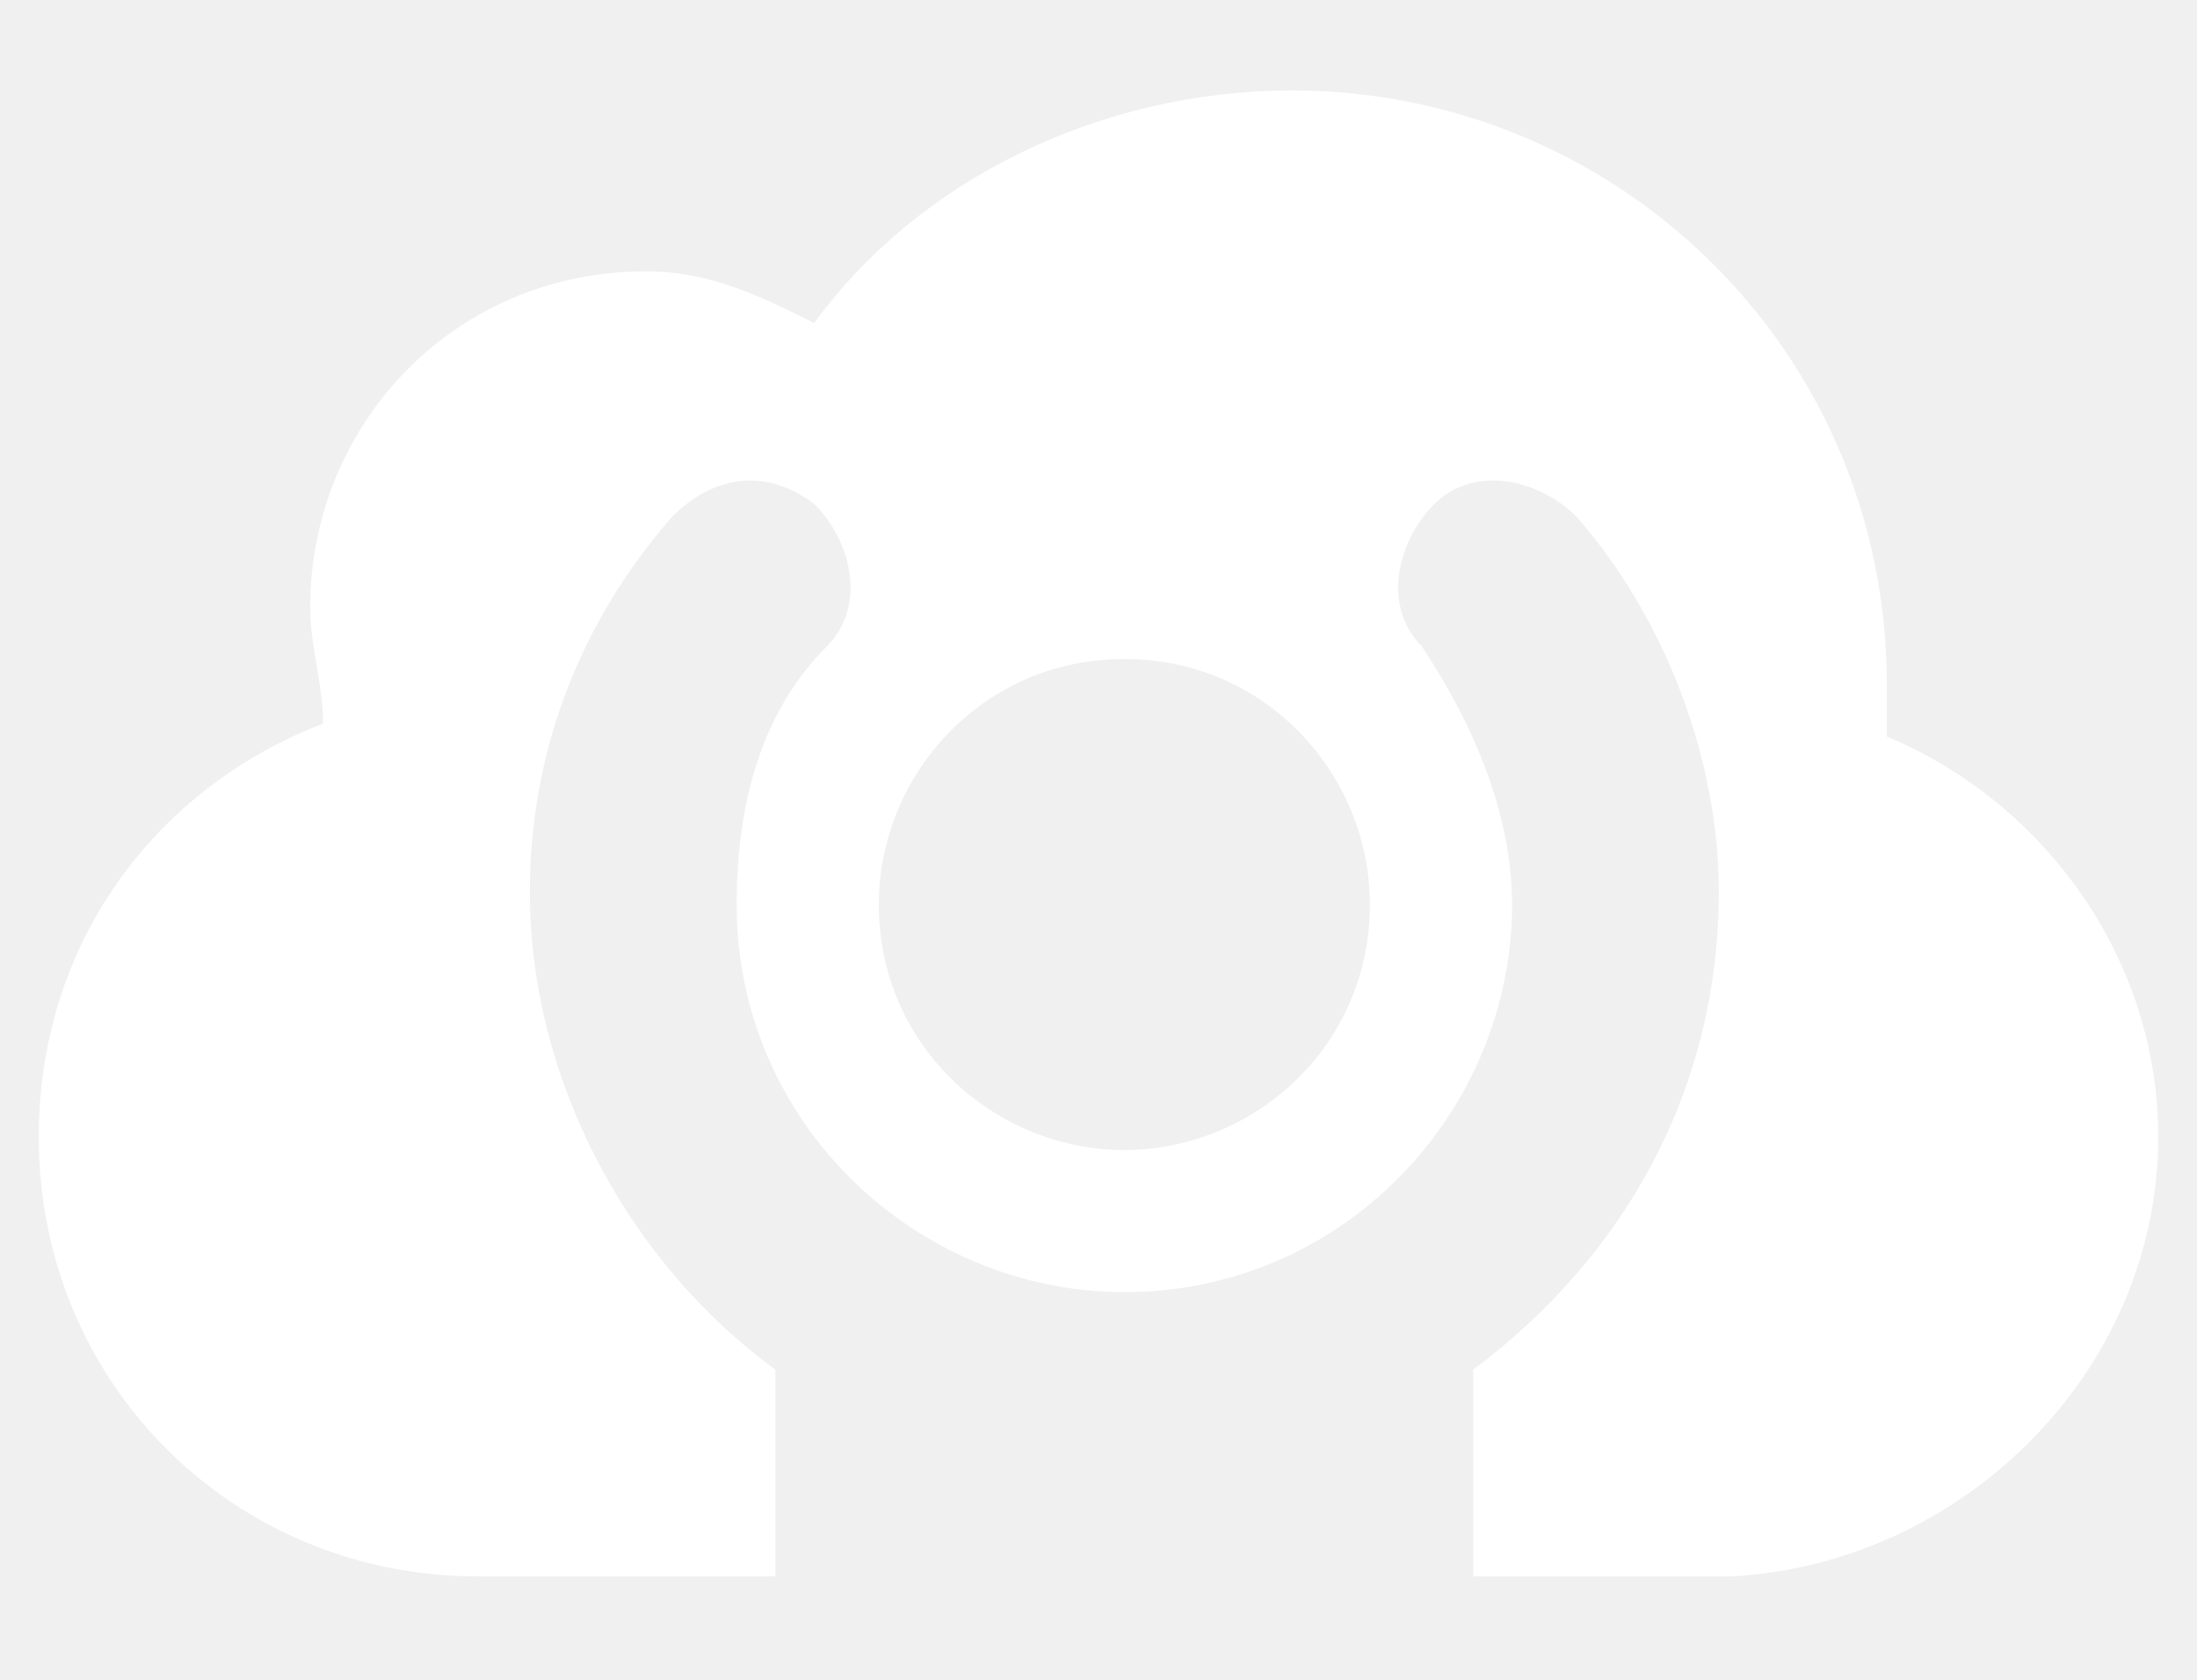
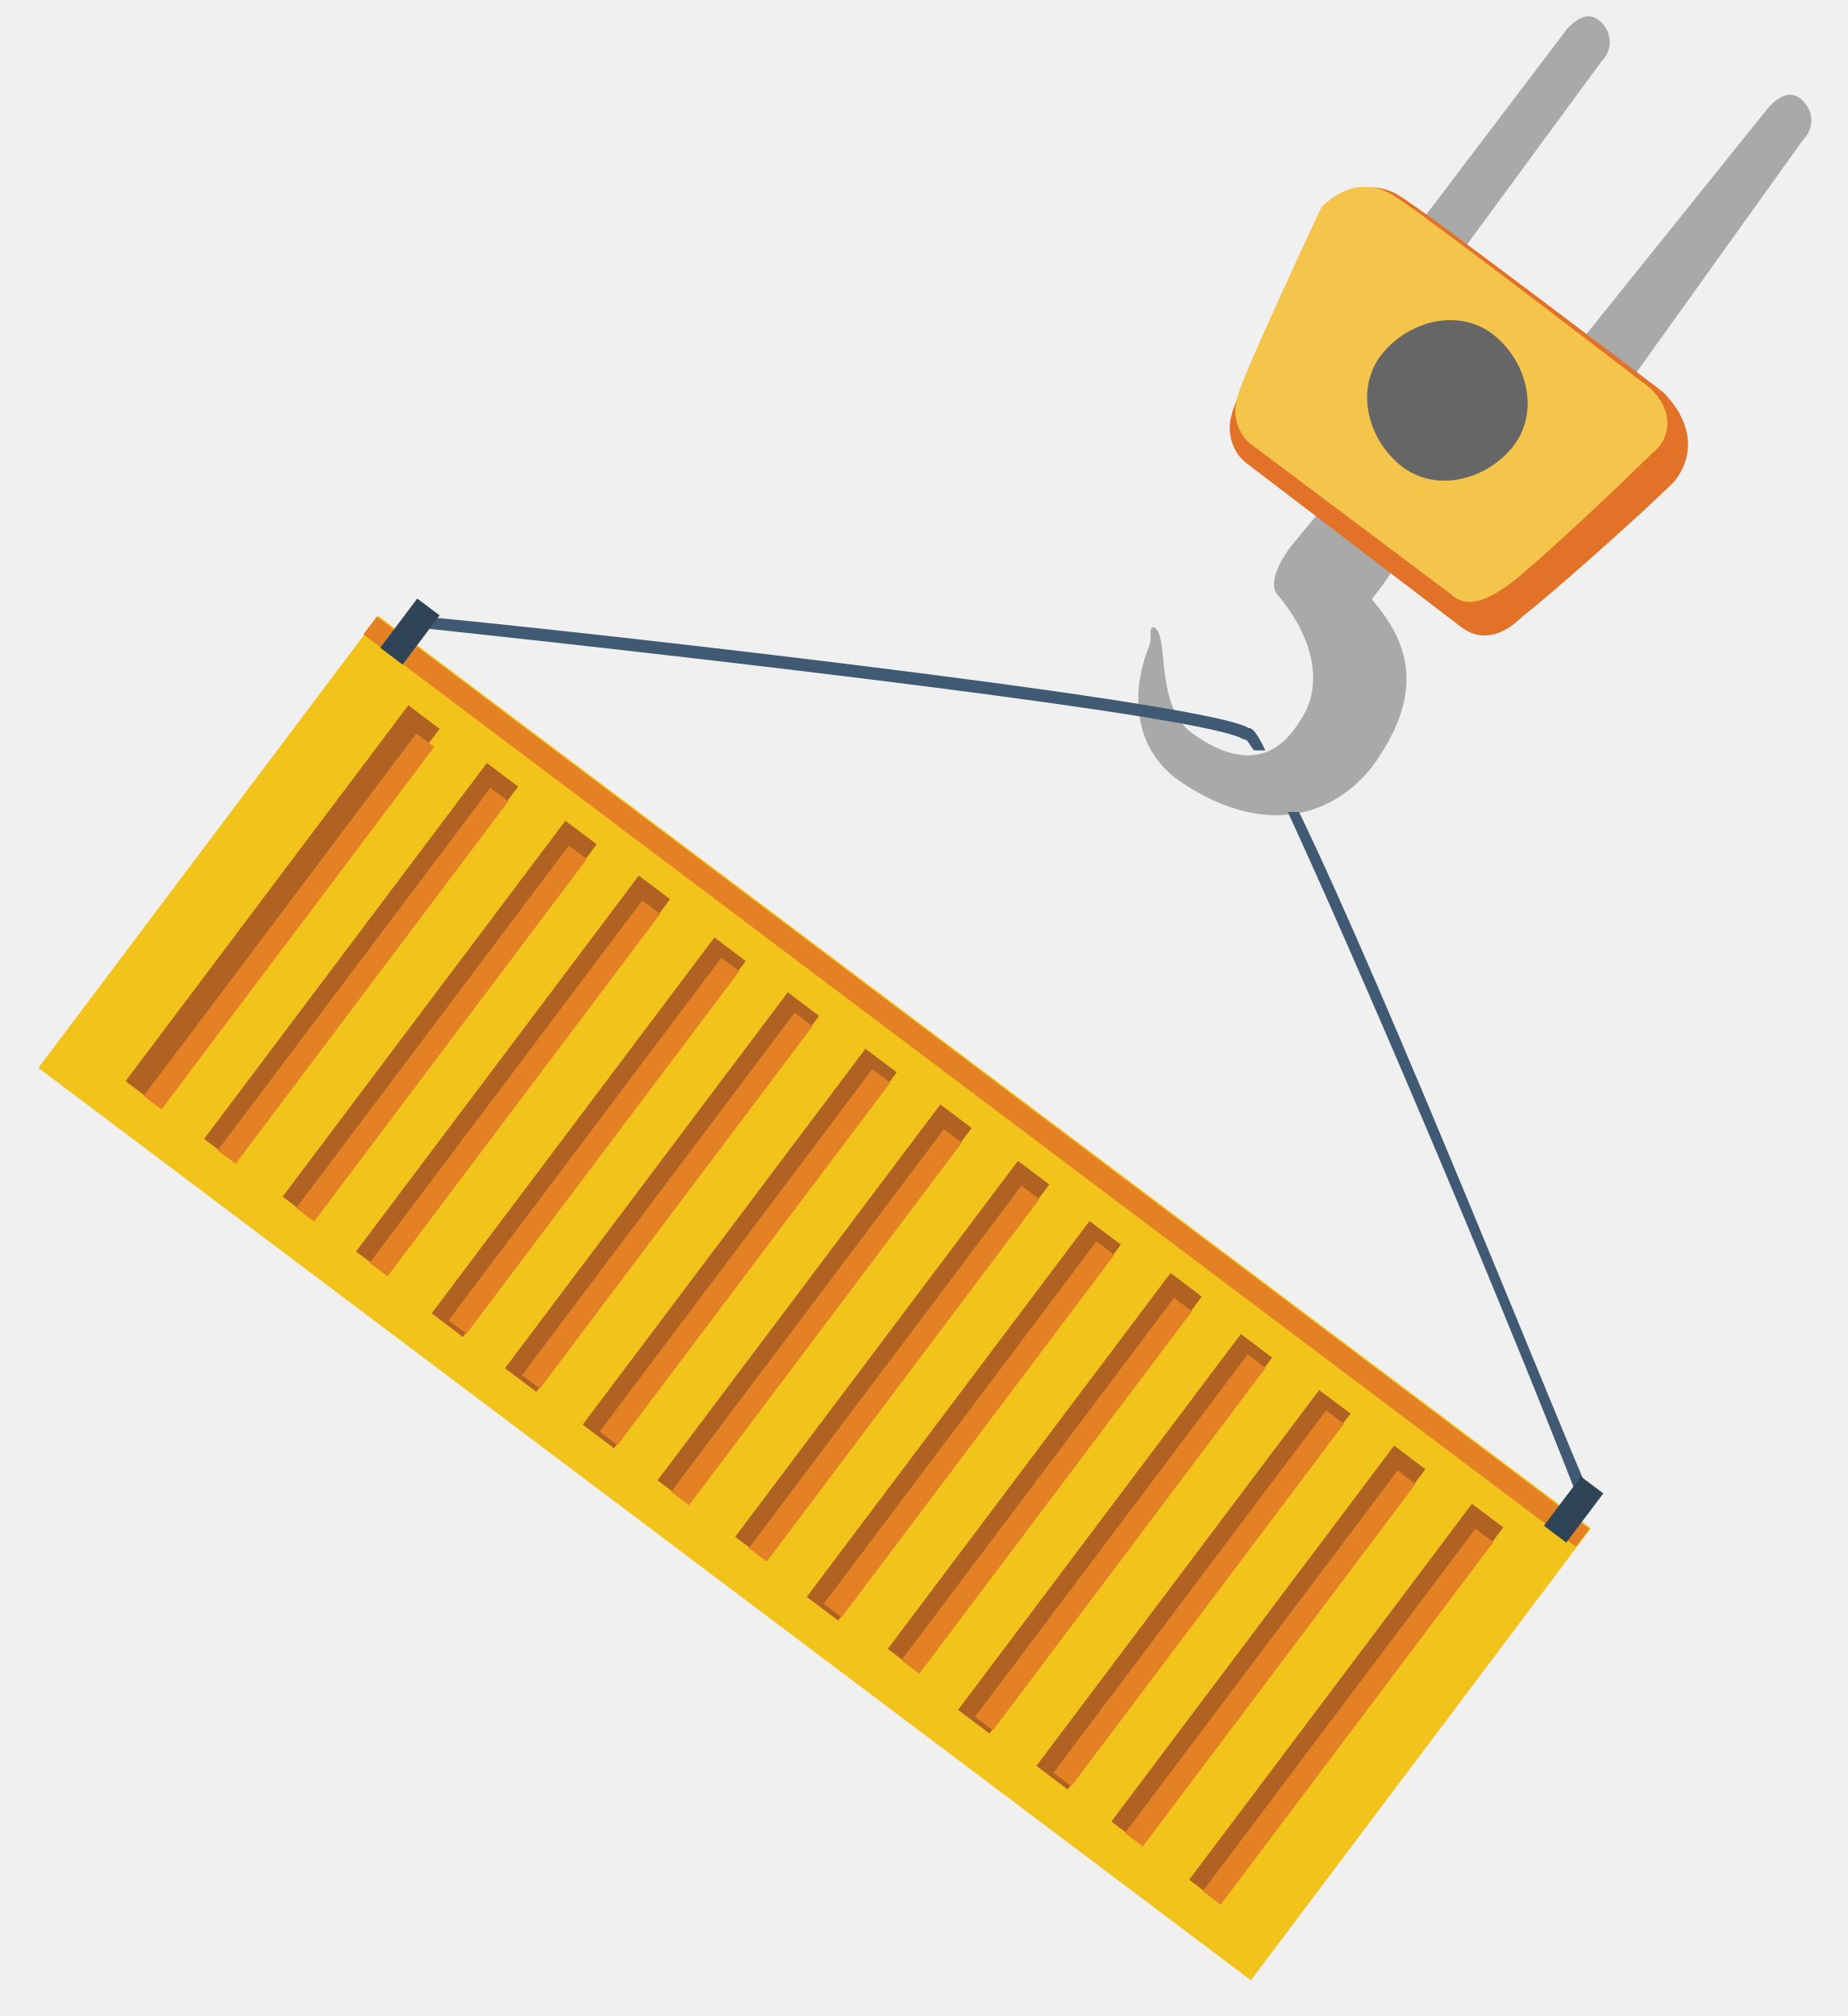
- <svg xmlns="http://www.w3.org/2000/svg" width="17px" height="13px" viewBox="0 0 17 13" version="1.1">
+ <svg xmlns="http://www.w3.org/2000/svg" width="33px" height="36px" viewBox="0 0 33 36" version="1.1">
  <defs />
  <g id="Page-1" stroke="none" stroke-width="1" fill="none" fill-rule="evenodd">
-     <g id="logo-white-full" fill="#FFFFFF">
-       <g id="Page-1">
-         <g id="数人云-白色">
-           <path d="M14.6,5.3 C14.6,2.7 12.5,0.7 10,0.7 C8.5,0.7 7.1,1.4 6.3,2.5 C5.9,2.3 5.5,2.1 5,2.1 C3.5,2.1 2.4,3.3 2.4,4.7 C2.4,5 2.5,5.3 2.5,5.6 C1.2,6.1 0.3,7.3 0.3,8.8 C0.3,10.7 1.8,12.2 3.7,12.2 L3.8,12.2 L6,12.2 L6,10.6 C4.9,9.8 4.1,8.4 4.1,6.9 C4.1,5.8 4.5,4.8 5.2,4 C5.5,3.7 5.9,3.6 6.3,3.9 C6.6,4.2 6.7,4.7 6.4,5 C5.9,5.5 5.7,6.2 5.7,7 C5.7,8.7 7.1,10 8.7,10 C10.4,10 11.7,8.6 11.7,7 C11.7,6.3 11.4,5.6 11,5 C10.7,4.7 10.8,4.2 11.1,3.9 C11.4,3.6 11.9,3.7 12.2,4 C12.9,4.8 13.3,5.9 13.3,6.9 C13.3,8.4 12.6,9.7 11.4,10.6 L11.4,12.2 L13.4,12.2 C15.2,12.1 16.7,10.6 16.7,8.8 C16.7,7.4 15.8,6.2 14.6,5.7 L14.6,5.3 L14.6,5.3 Z M8.7,8.9 C7.7,8.9 6.8,8.1 6.8,7 C6.8,6 7.6,5.1 8.7,5.1 C9.8,5.1 10.6,6 10.6,7 C10.6,8.1 9.7,8.9 8.7,8.9 L8.7,8.9 L8.7,8.9 Z" id="Shape" />
+     <g id="crane1">
+       <g id="XMLID_4038_">
+         <g id="XMLID_4084_">
+           <g id="XMLID_4306_" transform="translate(23, 0)" fill="#AAA9A9">
+             <g id="XMLID_4307_">
+               <path d="M4.4,9.2 L0.6,6.3 L5,0.5 C5.2,0.3 5.4,0.2 5.6,0.4 L5.6,0.4 C5.8,0.6 5.8,0.9 5.6,1.1 L2,6 L4.1,7.5 L8.6,1.9 C8.8,1.7 9,1.6 9.2,1.8 L9.2,1.8 C9.4,2 9.4,2.3 9.2,2.5 L4.4,9.2 L4.4,9.2 Z" id="XMLID_4308_" />
+             </g>
+           </g>
+           <g id="XMLID_4085_" transform="translate(0, 3)">
+             <g id="XMLID_4299_" transform="translate(20, 0)">
+               <g id="XMLID_4304_" transform="translate(0, 6)" fill="#AAA9A9">
+                 <path d="M4.5,4.7 C5.6,3.2 5,2.3 4.5,1.7 C4.5,1.7 4.9,1.2 4.9,1.1 L3.6,0.1 L3.1,0.7 C3.1,0.7 2.6,1.3 2.8,1.6 C3.4,2.3 3.7,3.2 3.2,3.9 C2.7,4.7 2,4.6 1.3,4.1 C0.6,3.6 0.9,2.3 0.6,2.2 C0.5,2.2 0.6,2.4 0.5,2.6 C0.3,3.1 0.1,4.2 1,4.9 C2.4,5.9 3.7,5.7 4.5,4.7 L4.5,4.7 Z" id="XMLID_4305_" />
+               </g>
+               <g id="XMLID_4302_" transform="translate(1, 0)" fill="#E27228">
+                 <path d="M8.7,4 C8.7,4 4.5,0.8 4,0.5 C3.7,0.3 3.1,0.2 2.6,0.8 C2.6,0.8 1,4.2 1,4.4 C0.9,4.7 1,5.1 1.3,5.3 L5.1,8.2 C5.5,8.5 5.9,8.3 6.2,8 C6.6,7.7 8.3,6.2 8.9,5.6 C9.3,5.1 9.2,4.5 8.7,4 L8.7,4 Z" id="XMLID_4303_" />
+               </g>
+               <g id="XMLID_4300_" transform="translate(2, 0)" fill="#F4C44B">
+                 <path d="M7.3,3.8 C7.3,3.8 3.4,0.8 2.9,0.5 C2.6,0.3 2.1,0.2 1.6,0.7 C1.6,0.7 0.1,3.9 0.1,4.1 C3.42087469e-15,4.4 0.1,4.7 0.3,4.9 L3.9,7.6 C4.2,7.9 4.6,7.7 5,7.4 C5.4,7.1 6.9,5.7 7.5,5.1 C7.9,4.8 7.9,4.2 7.3,3.8 L7.3,3.8 Z" id="XMLID_4301_" />
+               </g>
+             </g>
+             <path d="M27,5 C26.5,5.6 25.6,5.8 25,5.3 C24.4,4.8 24.2,3.9 24.7,3.3 C25.2,2.7 26.1,2.5 26.7,3 C27.3,3.5 27.5,4.4 27,5 L27,5 Z" id="XMLID_4298_" fill="#666666" />
+             <g id="XMLID_4086_" transform="translate(0, 7)">
+               <g id="XMLID_4296_" fill="#F2C31B">
+                 <rect id="XMLID_4297_" transform="translate(14.54903, 13.17962) rotate(36.95584) translate(-14.54903, -13.17962) " x="0.999" y="8.13" width="27.1" height="10.1" />
+               </g>
+               <g id="XMLID_4098_" transform="translate(2, 2)">
+                 <g id="XMLID_4247_">
+                   <g id="XMLID_4279_" fill="#B06223">
+                     <rect id="XMLID_4295_" transform="translate(3.047315, 4.16098) rotate(36.95584) translate(-3.047315, -4.16098) " x="2.697" y="-0.039" width="0.7" height="8.4" />
+                   </g>
+                   <g id="XMLID_4277_" transform="translate(0, 1)" fill="#E48124">
+                     <rect id="XMLID_4278_" transform="translate(3.16028, 3.454735) rotate(36.95584) translate(-3.16028, -3.454735) " x="2.96" y="-0.595" width="0.4" height="8.1" />
+                   </g>
+                   <g id="XMLID_4275_" transform="translate(1, 1)" fill="#B06223">
+                     <rect id="XMLID_4276_" transform="translate(3.449755, 4.19206) rotate(36.95584) translate(-3.449755, -4.19206) " x="3.1" y="-0.008" width="0.7" height="8.4" />
+                   </g>
+                   <g id="XMLID_4273_" transform="translate(1, 2)" fill="#E48124">
+                     <rect id="XMLID_4274_" transform="translate(3.48281, 3.425595) rotate(36.95584) translate(-3.48281, -3.425595) " x="3.283" y="-0.624" width="0.4" height="8.1" />
+                   </g>
+                   <g id="XMLID_4271_" transform="translate(3, 2)" fill="#B06223">
+                     <rect id="XMLID_4272_" transform="translate(2.852095, 4.22324) rotate(36.95584) translate(-2.852095, -4.22324) " x="2.502" y="0.023" width="0.7" height="8.4" />
+                   </g>
+                   <g id="XMLID_4269_" transform="translate(3, 3)" fill="#E48124">
+                     <rect id="XMLID_4270_" transform="translate(2.88525, 3.456675) rotate(36.95584) translate(-2.88525, -3.456675) " x="2.685" y="-0.593" width="0.4" height="8.1" />
+                   </g>
+                   <g id="XMLID_4267_" transform="translate(4, 3)" fill="#B06223">
+                     <rect id="XMLID_4268_" transform="translate(3.162525, 4.2025) rotate(36.95584) translate(-3.162525, -4.2025) " x="2.813" y="0.002" width="0.7" height="8.4" />
+                   </g>
+                   <g id="XMLID_4265_" transform="translate(4, 4)" fill="#E48124">
+                     <rect id="XMLID_4266_" transform="translate(3.19558, 3.435935) rotate(36.95584) translate(-3.19558, -3.435935) " x="2.996" y="-0.614" width="0.4" height="8.1" />
+                   </g>
+                   <g id="XMLID_4262_" transform="translate(5, 4)" fill="#B06223">
+                     <rect id="XMLID_4263_" transform="translate(3.513845, 4.30719) rotate(36.95584) translate(-3.513845, -4.30719) " x="3.164" y="0.107" width="0.7" height="8.4" />
+                   </g>
+                   <g id="XMLID_4260_" transform="translate(6, 5)" fill="#E48124">
+                     <rect id="XMLID_4261_" transform="translate(2.60692, 3.460915) rotate(36.95584) translate(-2.60692, -3.460915) " x="2.407" y="-0.589" width="0.4" height="8.1" />
+                   </g>
+                   <g id="XMLID_4258_" transform="translate(7, 5)" fill="#B06223">
+                     <rect id="XMLID_4259_" transform="translate(2.824075, 4.28655) rotate(36.95584) translate(-2.824075, -4.28655) " x="2.474" y="0.087" width="0.7" height="8.4" />
+                   </g>
+                   <g id="XMLID_4256_" transform="translate(7, 6)" fill="#E48124">
+                     <rect id="XMLID_4257_" transform="translate(2.91735, 3.440175) rotate(36.95584) translate(-2.91735, -3.440175) " x="2.717" y="-0.61" width="0.4" height="8.1" />
+                   </g>
+                   <g id="XMLID_4254_" transform="translate(8, 6)" fill="#B06223">
+                     <rect id="XMLID_4255_" transform="translate(3.210615, 4.29443) rotate(36.95584) translate(-3.210615, -4.29443) " x="2.861" y="0.094" width="0.7" height="8.4" />
+                   </g>
+                   <g id="XMLID_4252_" transform="translate(8, 7)" fill="#E48124">
+                     <rect id="XMLID_4253_" transform="translate(3.30359, 3.448055) rotate(36.95584) translate(-3.30359, -3.448055) " x="3.104" y="-0.602" width="0.4" height="8.1" />
+                   </g>
+                   <g id="XMLID_4250_" transform="translate(9, 7)" fill="#B06223">
+                     <rect id="XMLID_4251_" transform="translate(3.548845, 4.28869) rotate(36.95584) translate(-3.548845, -4.28869) " x="3.199" y="0.089" width="0.7" height="8.4" />
+                   </g>
+                   <g id="XMLID_4248_" transform="translate(9, 8)" fill="#E48124">
+                     <rect id="XMLID_4249_" transform="translate(3.5819, 3.522225) rotate(36.95584) translate(-3.5819, -3.522225) " x="3.382" y="-0.528" width="0.4" height="8.1" />
+                   </g>
+                 </g>
+                 <g id="XMLID_4099_" transform="translate(11, 8)">
+                   <g id="XMLID_4245_" fill="#B06223">
+                     <rect id="XMLID_4246_" transform="translate(2.935185, 4.29677) rotate(36.95584) translate(-2.935185, -4.29677) " x="2.585" y="0.097" width="0.7" height="8.4" />
+                   </g>
+                   <g id="XMLID_4243_" transform="translate(0, 1)" fill="#E48124">
+                     <rect id="XMLID_4244_" transform="translate(2.96804, 3.530205) rotate(36.95584) translate(-2.96804, -3.530205) " x="2.768" y="-0.52" width="0.4" height="8.1" />
+                   </g>
+                   <g id="XMLID_4241_" transform="translate(1, 1)" fill="#B06223">
+                     <rect id="XMLID_4242_" transform="translate(3.213295, 4.37084) rotate(36.95584) translate(-3.213295, -4.37084) " x="2.863" y="0.171" width="0.7" height="8.4" />
+                   </g>
+                   <g id="XMLID_4239_" transform="translate(1, 2)" fill="#E48124">
+                     <rect id="XMLID_4240_" transform="translate(3.30647, 3.524465) rotate(36.95584) translate(-3.30647, -3.524465) " x="3.106" y="-0.526" width="0.4" height="8.1" />
+                   </g>
+                   <g id="XMLID_4237_" transform="translate(2, 2)" fill="#B06223">
+                     <rect id="XMLID_4238_" transform="translate(3.659755, 4.29901) rotate(36.95584) translate(-3.659755, -4.29901) " x="3.31" y="0.099" width="0.7" height="8.4" />
+                   </g>
+                   <g id="XMLID_4235_" transform="translate(3, 3)" fill="#E48124">
+                     <rect id="XMLID_4236_" transform="translate(2.69271, 3.532345) rotate(36.95584) translate(-2.69271, -3.532345) " x="2.493" y="-0.518" width="0.4" height="8.1" />
+                   </g>
+                   <g id="XMLID_4233_" transform="translate(4, 3)" fill="#B06223">
+                     <rect id="XMLID_4234_" transform="translate(2.916065, 4.38808) rotate(36.95584) translate(-2.916065, -4.38808) " x="2.566" y="0.188" width="0.7" height="8.4" />
+                   </g>
+                   <g id="XMLID_4231_" transform="translate(4, 4)" fill="#E48124">
+                     <rect id="XMLID_4232_" transform="translate(3.00924, 3.541705) rotate(36.95584) translate(-3.00924, -3.541705) " x="2.809" y="-0.508" width="0.4" height="8.1" />
+                   </g>
+                   <g id="XMLID_4229_" transform="translate(5, 4)" fill="#B06223">
+                     <rect id="XMLID_4230_" transform="translate(3.314505, 4.38776) rotate(36.95584) translate(-3.314505, -4.38776) " x="2.965" y="0.188" width="0.7" height="8.4" />
+                   </g>
+                   <g id="XMLID_4227_" transform="translate(5, 5)" fill="#E48124">
+                     <rect id="XMLID_4228_" transform="translate(3.40758, 3.541285) rotate(36.95584) translate(-3.40758, -3.541285) " x="3.208" y="-0.509" width="0.4" height="8.1" />
+                   </g>
+                   <g id="XMLID_4106_" transform="translate(6, 5)" fill="#B06223">
+                     <rect id="XMLID_4107_" transform="translate(3.652835, 4.38192) rotate(36.95584) translate(-3.652835, -4.38192) " x="3.303" y="0.182" width="0.7" height="8.4" />
+                   </g>
+                   <g id="XMLID_4104_" transform="translate(7, 6)" fill="#E48124">
+                     <rect id="XMLID_4105_" transform="translate(2.68579, 3.615555) rotate(36.95584) translate(-2.68579, -3.615555) " x="2.486" y="-0.434" width="0.4" height="8.1" />
+                   </g>
+                   <g id="XMLID_4102_" transform="translate(8, 6)" fill="#B06223">
+                     <rect id="XMLID_4103_" transform="translate(3.043175, 4.4213) rotate(36.95584) translate(-3.043175, -4.4213) " x="2.693" y="0.221" width="0.7" height="8.4" />
+                   </g>
+                   <g id="XMLID_4100_" transform="translate(8, 7)" fill="#E48124">
+                     <rect id="XMLID_4101_" transform="translate(3.07633, 3.654835) rotate(36.95584) translate(-3.07633, -3.654835) " x="2.876" y="-0.395" width="0.4" height="8.1" />
+                   </g>
+                 </g>
+               </g>
+               <g id="XMLID_4096_" transform="translate(6, 1)" fill="#E48124">
+                 <rect id="XMLID_4097_" transform="translate(11.43703, 8.31547) rotate(36.95584) translate(-11.43703, -8.31547) " x="-2.113" y="8.115" width="27.1" height="0.4" />
+               </g>
+               <g id="XMLID_4092_" transform="translate(7, 1)" fill="#405A74">
+                 <g id="XMLID_4093_">
+                   <path d="M15.4,2.4 C15.3,2.3 15.3,2.2 15.2,2.2 L15.2,2.2 C14.6,1.8 6,0.8 0.4,0.2 L0.4,5.68434189e-14 C1.8,0.1 14.5,1.5 15.3,2 L15.3,2 C15.4,2 15.5,2.2 15.6,2.4" id="XMLID_4095_" />
+                   <path d="M16.2,3.5 C17.8,6.8 20.9,14.6 21.4,15.7 L21.2,15.8 C19.6,11.7 17.2,6.1 16,3.5" id="XMLID_4094_" />
+                 </g>
+               </g>
+               <g id="XMLID_4089_" transform="translate(6, 0)" fill="#304457">
+                 <rect id="XMLID_4090_" transform="translate(1.320785, 1.277895) rotate(36.95584) translate(-1.320785, -1.277895) " x="1.071" y="0.728" width="0.5" height="1.1" />
+               </g>
+               <g id="XMLID_4087_" transform="translate(27, 16)" fill="#304457">
+                 <rect id="XMLID_4088_" transform="translate(1.103925, 0.957225) rotate(36.95584) translate(-1.103925, -0.957225) " x="0.854" y="0.407" width="0.5" height="1.1" />
+               </g>
+             </g>
+           </g>
        </g>
      </g>
    </g>
  </g>
</svg>
